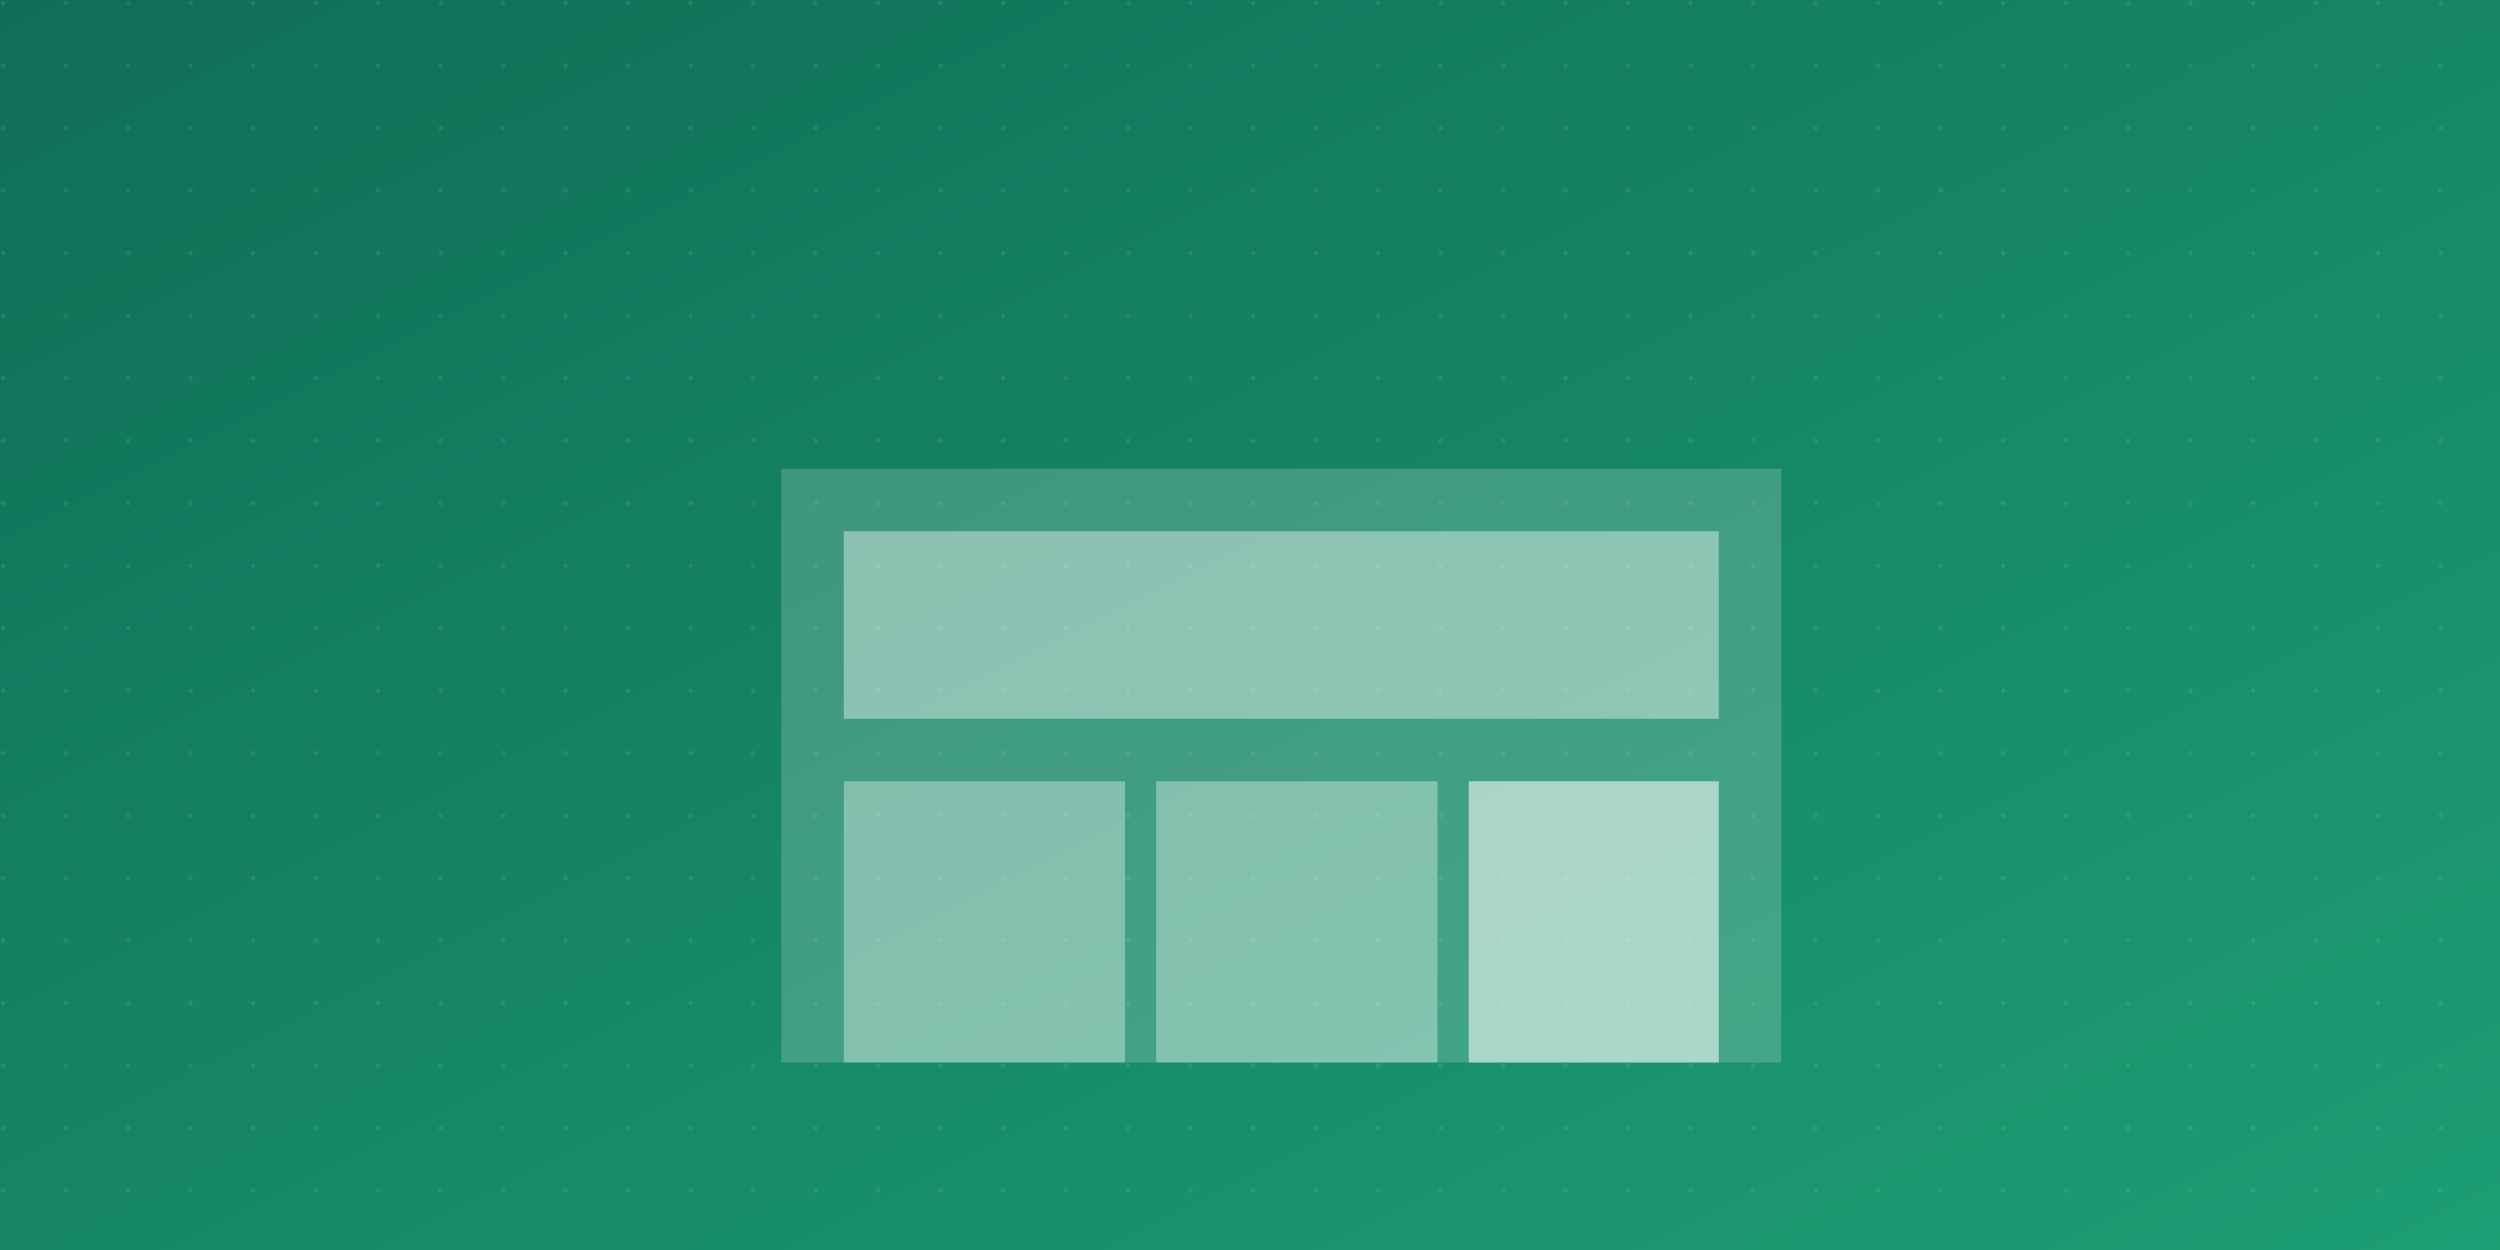
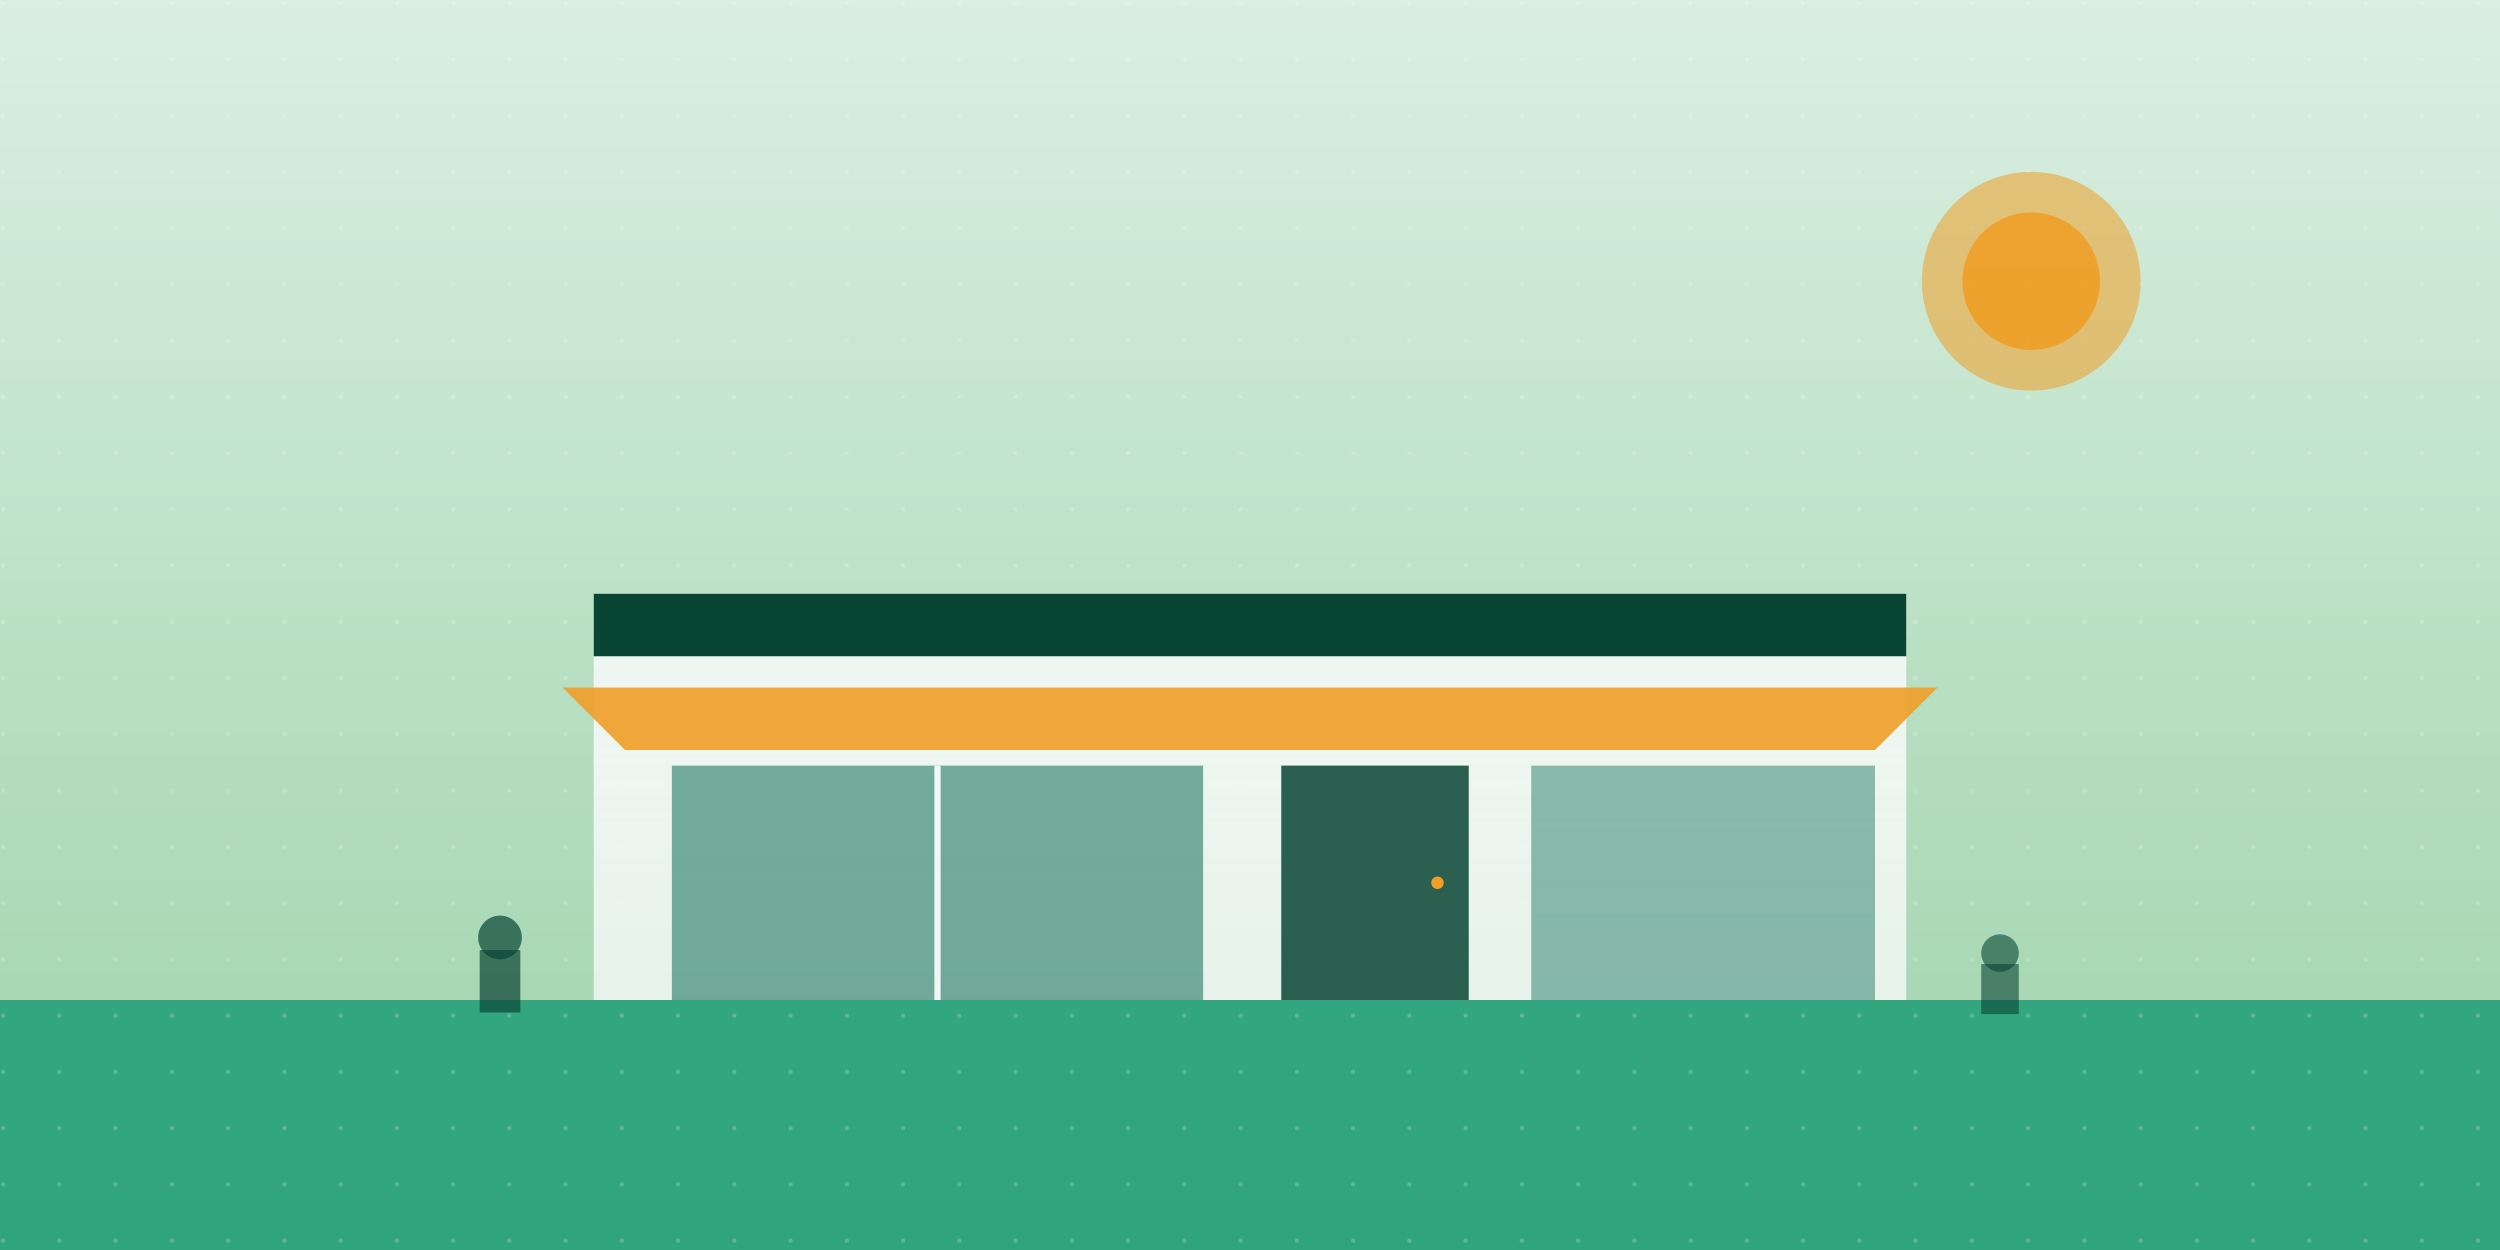
<svg xmlns="http://www.w3.org/2000/svg" viewBox="0 0 1600 800" preserveAspectRatio="xMidYMid slice">
  <defs>
-     <linearGradient id="g" x1="0" y1="0" x2="1" y2="1">
-       <stop offset="0" stop-color="#0F6E56" />
-       <stop offset="1" stop-color="#1D9E75" />
+     <linearGradient id="sky" x1="0" y1="0" x2="0" y2="1">
+       <stop offset="0" stop-color="#DBEFE2" />
+       <stop offset="1" stop-color="#9BD2A8" />
    </linearGradient>
-     <pattern id="dots" width="40" height="40" patternUnits="userSpaceOnUse">
-       <circle cx="2" cy="2" r="1.5" fill="white" opacity="0.08" />
+     <linearGradient id="wallG" x1="0" y1="0" x2="0" y2="1">
+       <stop offset="0" stop-color="#F1F7F4" />
+       <stop offset="1" stop-color="#F1F7F4" stop-opacity="0.85" />
+     </linearGradient>
+     <pattern id="dots" width="36" height="36" patternUnits="userSpaceOnUse">
+       <circle cx="2" cy="2" r="1.4" fill="white" opacity="0.18" />
    </pattern>
  </defs>
-   <rect width="1600" height="800" fill="url(#g)" />
+   <rect width="1600" height="800" fill="url(#sky)" />
  <rect width="1600" height="800" fill="url(#dots)" />
-   <rect x="500" y="300" width="640" height="380" fill="white" opacity="0.18" />
-   <rect x="540" y="340" width="560" height="120" fill="white" opacity="0.4" />
-   <rect x="540" y="500" width="180" height="180" fill="white" opacity="0.35" />
-   <rect x="740" y="500" width="180" height="180" fill="white" opacity="0.35" />
-   <rect x="940" y="500" width="160" height="180" fill="white" opacity="0.55" />
+   <rect x="0" y="640" width="1600" height="160" fill="#1D9E75" opacity="0.85" />
+   <rect x="0" y="640" width="1600" height="160" fill="url(#dots)" />
+   <circle cx="1300" cy="180" r="70" fill="#EF9F27" opacity="0.55" />
+   <circle cx="1300" cy="180" r="44" fill="#EF9F27" opacity="0.9" />
+   <rect x="380" y="380" width="840" height="260" fill="url(#wallG)" />
+   <rect x="380" y="380" width="840" height="40" fill="#094534" />
+   <path d="M 360 440 L 1240 440 L 1200 480 L 400 480 Z" fill="#EF9F27" opacity="0.9" />
+   <rect x="430" y="490" width="340" height="150" fill="#0F6E56" opacity="0.55" />
+   <line x1="600" y1="490" x2="600" y2="640" stroke="#F1F7F4" stroke-width="4" />
+   <rect x="820" y="490" width="120" height="150" fill="#094534" opacity="0.85" />
+   <circle cx="920" cy="565" r="4" fill="#EF9F27" />
+   <rect x="980" y="490" width="220" height="150" fill="#0F6E56" opacity="0.45" />
+   <circle cx="320" cy="600" r="14" fill="#094534" opacity="0.7" />
+   <rect x="307" y="608" width="26" height="40" fill="#094534" opacity="0.7" />
+   <circle cx="1280" cy="610" r="12" fill="#094534" opacity="0.6" />
+   <rect x="1268" y="617" width="24" height="32" fill="#094534" opacity="0.6" />
</svg>
